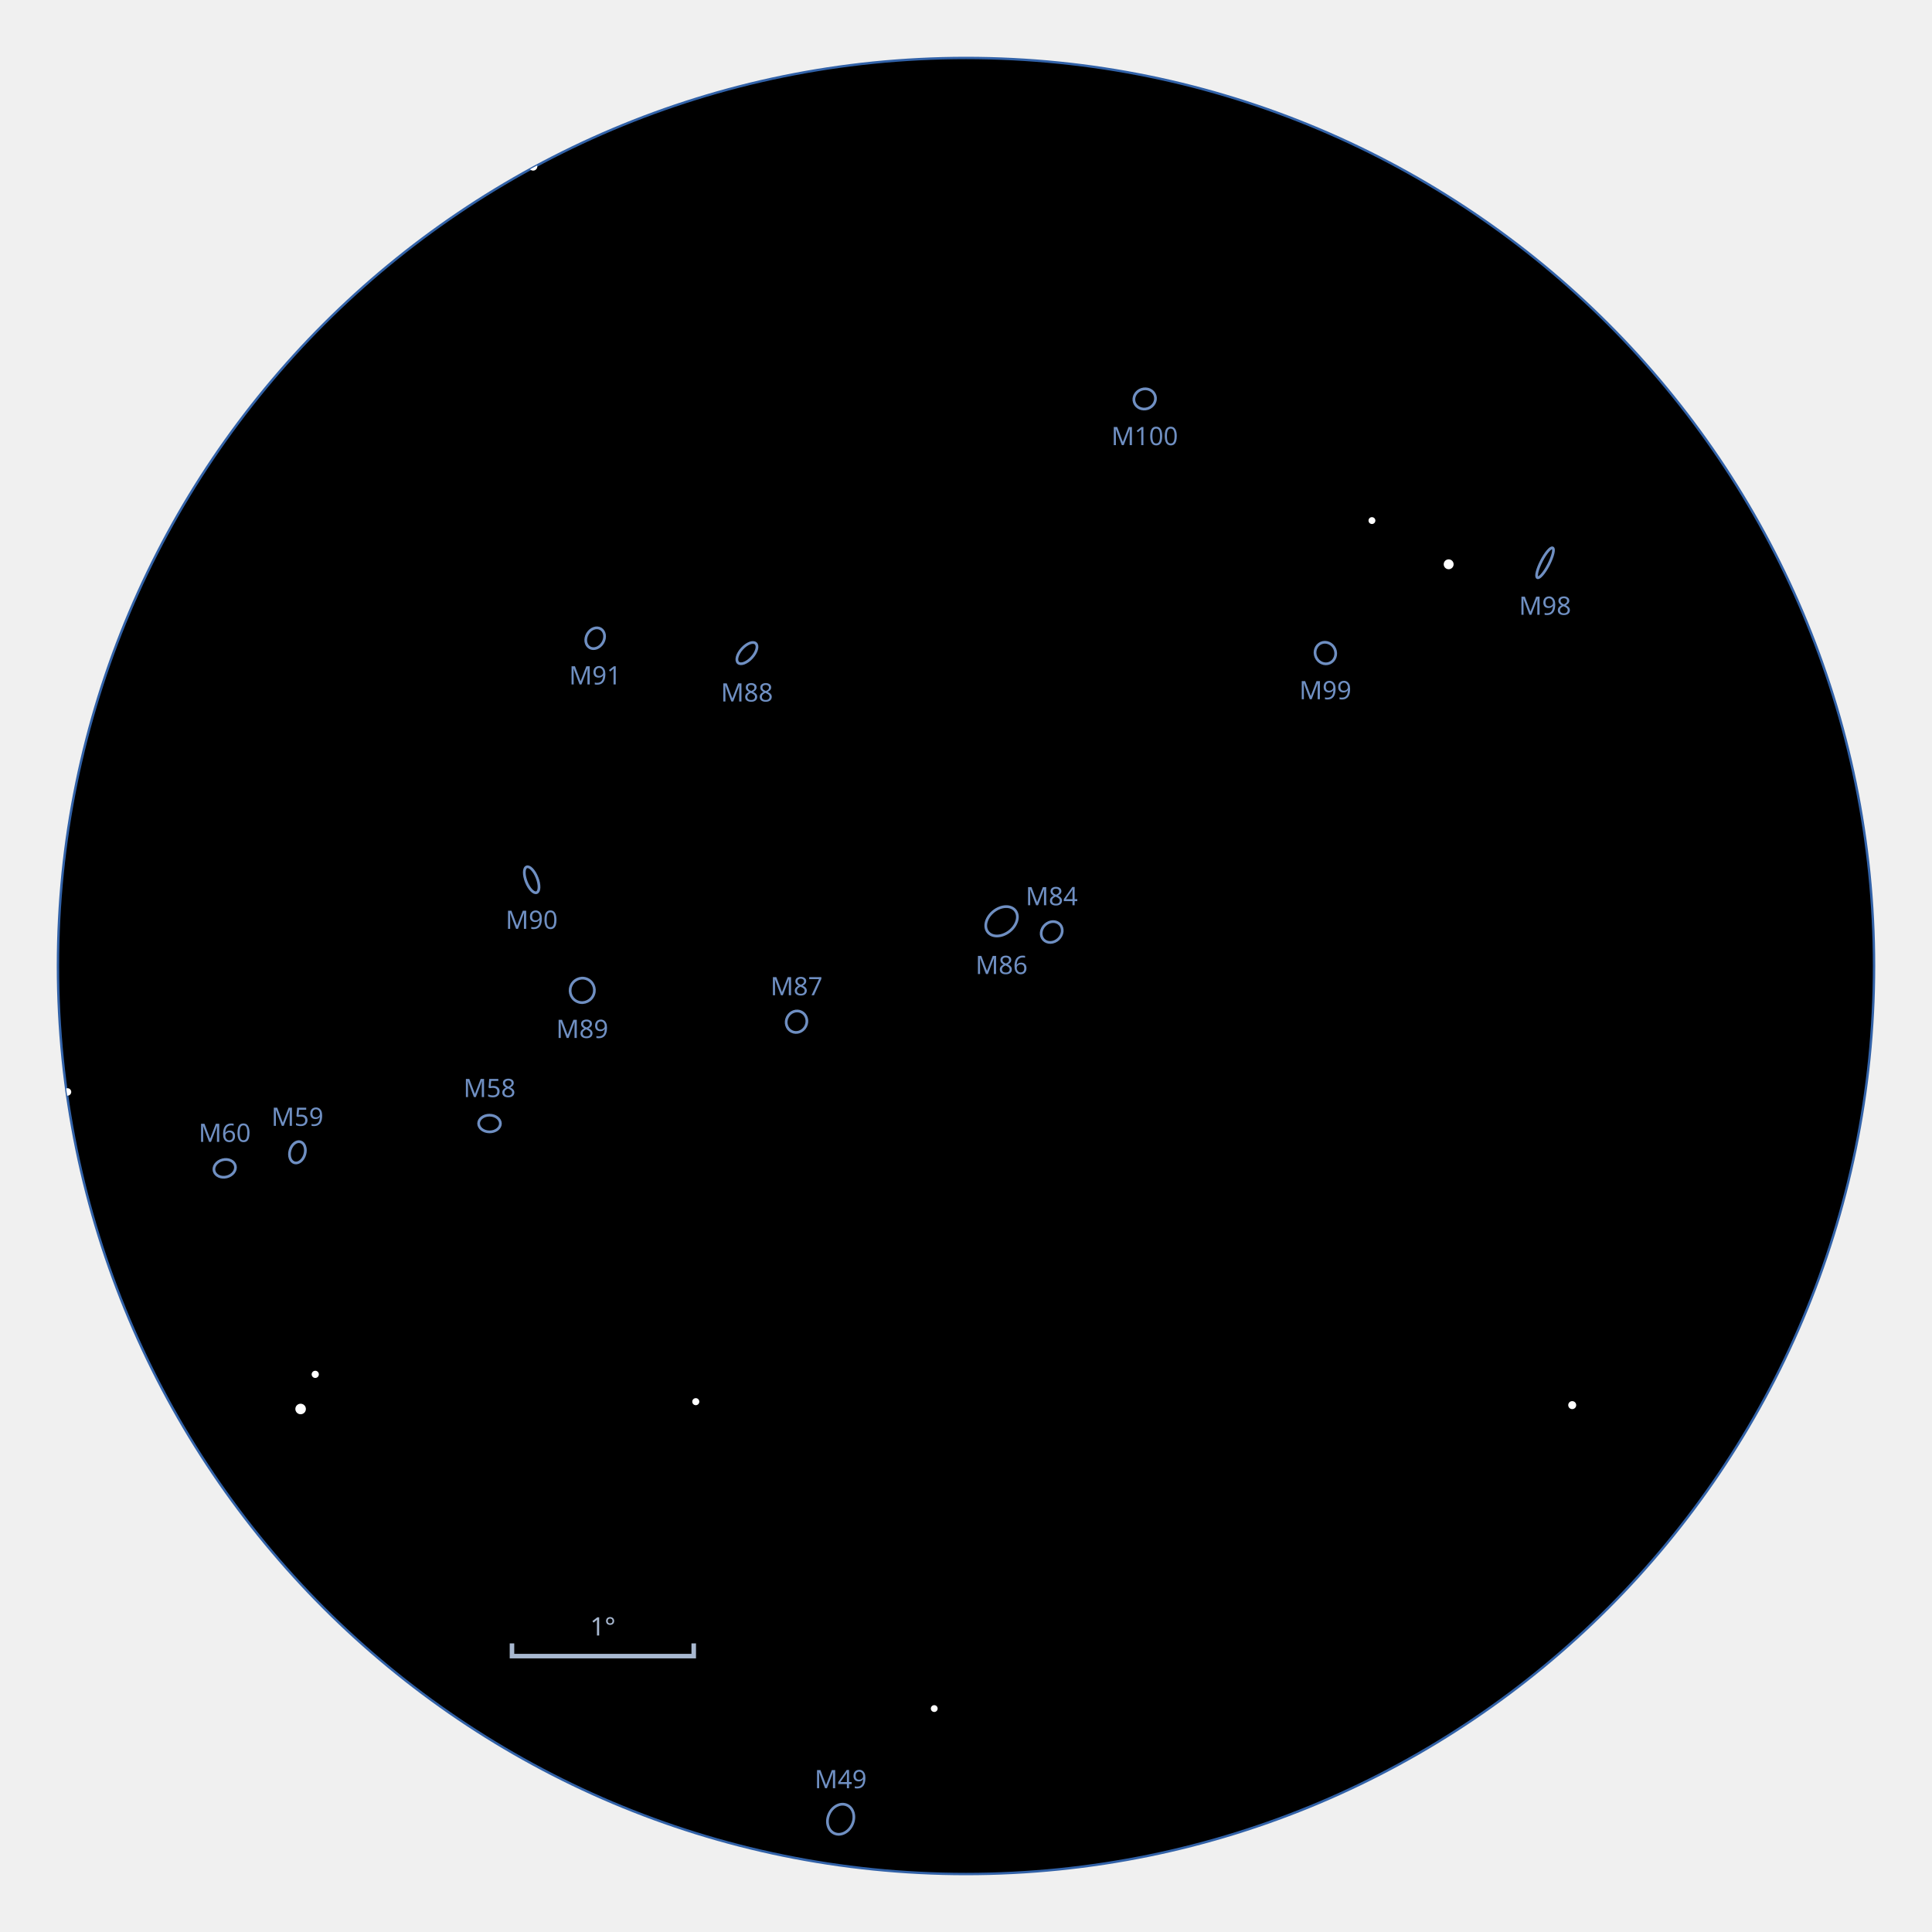
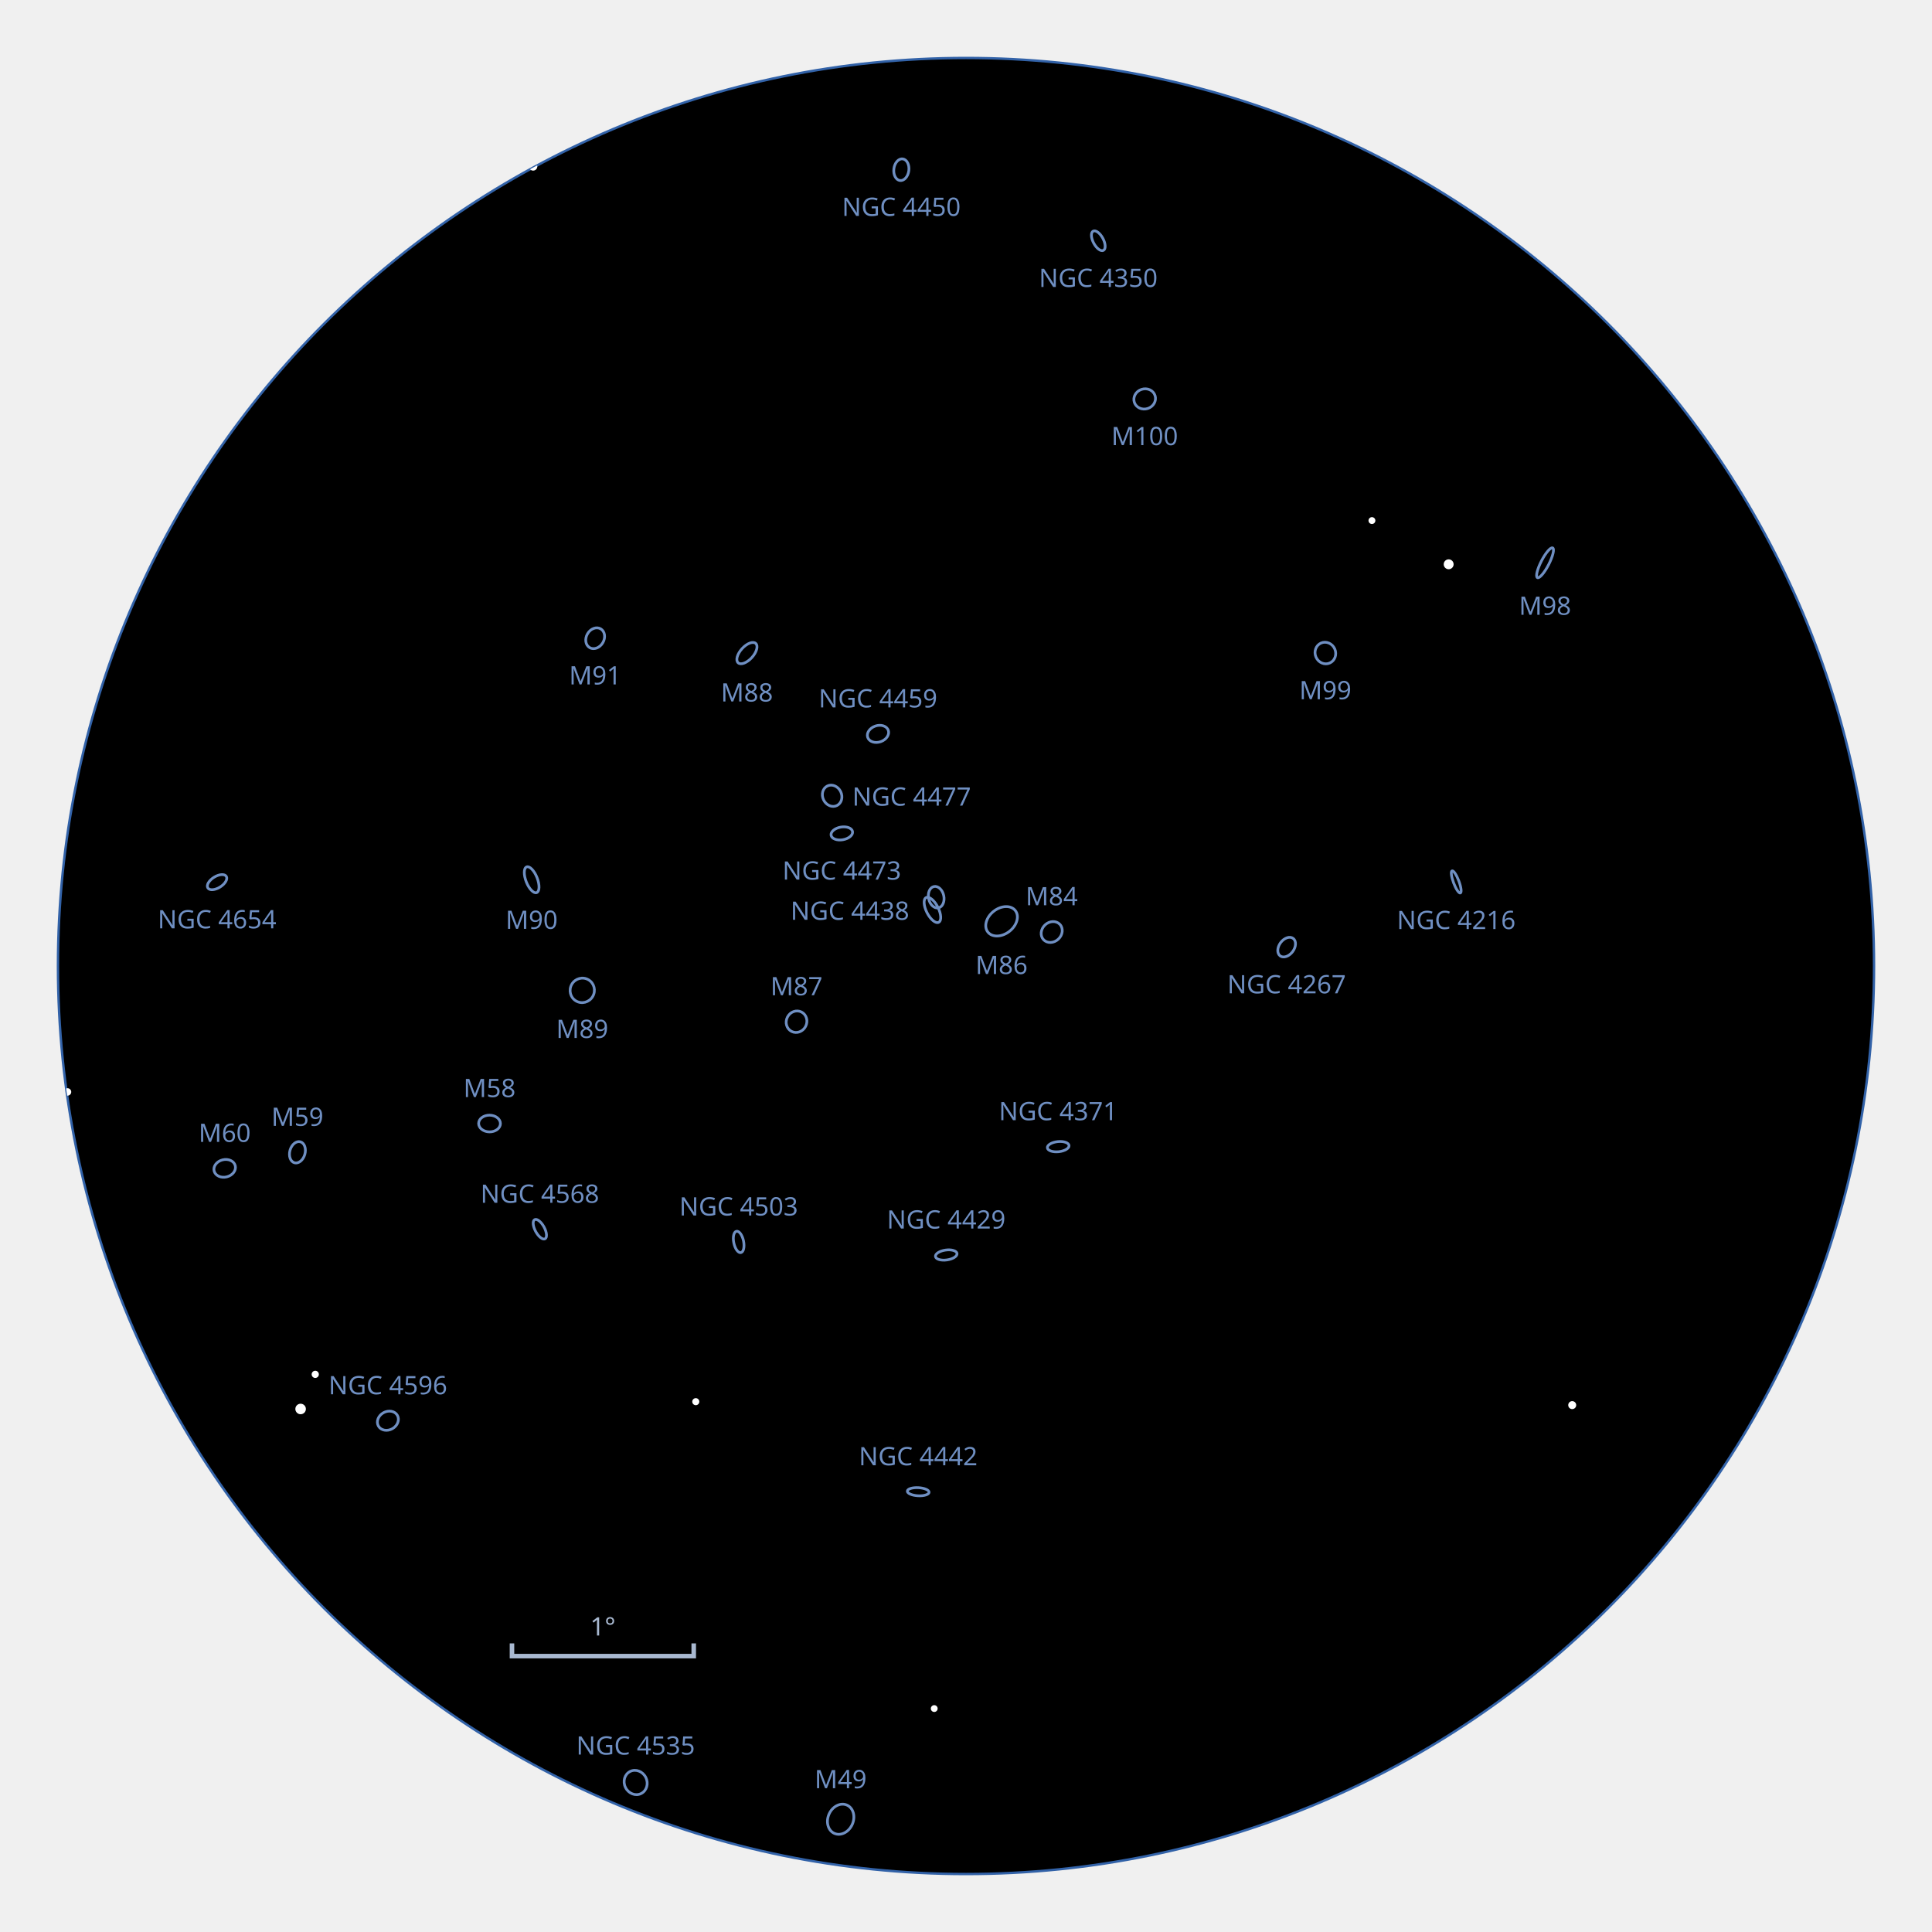
<svg xmlns="http://www.w3.org/2000/svg" viewBox="0 0 800 800" width="800" height="800">
  <circle cx="400.0" cy="400.0" r="376.0" fill="#000000" stroke="#3262a8" stroke-width="1" />
  <defs>
    <clipPath id="sky-400_0-400_0-376_0">
      <circle cx="400.0" cy="400.0" r="376.0" />
    </clipPath>
  </defs>
  <g clip-path="url(#sky-400_0-400_0-376_0)">
    <circle cx="651.02" cy="581.83" r="1.65" fill="#ffffff" />
    <circle cx="599.86" cy="233.66" r="2.05" fill="#ffffff" />
    <circle cx="568.09" cy="215.56" r="1.42" fill="#ffffff" />
    <circle cx="386.85" cy="707.48" r="1.41" fill="#ffffff" />
    <circle cx="288.11" cy="580.4" r="1.46" fill="#ffffff" />
    <circle cx="220.76" cy="68.92" r="1.73" fill="#ffffff" />
    <circle cx="130.54" cy="569.09" r="1.49" fill="#ffffff" />
    <circle cx="124.48" cy="583.43" r="2.18" fill="#ffffff" />
    <circle cx="27.96" cy="452.15" r="1.54" fill="#ffffff" />
    <g transform="rotate(114.14 348.1 753.31)" fill="none" stroke="#6f8fc2" stroke-width="1.13" stroke-linejoin="round">
      <ellipse cx="348.1" cy="753.31" rx="6.41" ry="5.26" />
    </g>
    <text x="348.1" y="736.37" font-size="10.53" font-family="sans-serif" text-anchor="middle" dominant-baseline="central" fill="#6f8fc2">
M49
</text>
    <g transform="rotate(165.89 93.04 483.79)" fill="none" stroke="#6f8fc2" stroke-width="1.13" stroke-linejoin="round">
      <ellipse cx="93.04" cy="483.79" rx="4.51" ry="3.63" />
    </g>
    <text x="93.04" y="468.75" font-size="10.53" font-family="sans-serif" text-anchor="middle" dominant-baseline="central" fill="#6f8fc2">
M60
</text>
    <g transform="rotate(141.97 414.73 381.49)" fill="none" stroke="#6f8fc2" stroke-width="1.13" stroke-linejoin="round">
      <ellipse cx="414.73" cy="381.49" rx="7.22" ry="5.28" />
    </g>
    <text x="414.73" y="399.24" font-size="10.53" font-family="sans-serif" text-anchor="middle" dominant-baseline="central" fill="#6f8fc2">
M86
</text>
    <g transform="rotate(117.22 329.83 423.07)" fill="none" stroke="#6f8fc2" stroke-width="1.13" stroke-linejoin="round">
      <ellipse cx="329.83" cy="423.07" rx="4.51" ry="4.23" />
    </g>
    <text x="329.83" y="408.03" font-size="10.53" font-family="sans-serif" text-anchor="middle" dominant-baseline="central" fill="#6f8fc2">
M87
</text>
    <g transform="rotate(161.77 473.99 165.19)" fill="none" stroke="#6f8fc2" stroke-width="1.13" stroke-linejoin="round">
      <ellipse cx="473.99" cy="165.19" rx="4.51" ry="4.16" />
    </g>
    <text x="473.99" y="180.23" font-size="10.53" font-family="sans-serif" text-anchor="middle" dominant-baseline="central" fill="#6f8fc2">
M100
</text>
    <g transform="rotate(-111.43 220.15 364.29)" fill="none" stroke="#6f8fc2" stroke-width="1.13" stroke-linejoin="round">
      <ellipse cx="220.15" cy="364.29" rx="5.71" ry="2.39" />
    </g>
    <text x="220.15" y="380.53" font-size="10.53" font-family="sans-serif" text-anchor="middle" dominant-baseline="central" fill="#6f8fc2">
M90
</text>
    <g transform="rotate(105.81 123.16 477.14)" fill="none" stroke="#6f8fc2" stroke-width="1.13" stroke-linejoin="round">
      <ellipse cx="123.16" cy="477.14" rx="4.51" ry="3.18" />
    </g>
    <text x="123.16" y="462.1" font-size="10.53" font-family="sans-serif" text-anchor="middle" dominant-baseline="central" fill="#6f8fc2">
M59
</text>
    <g transform="rotate(136.91 435.49 385.93)" fill="none" stroke="#6f8fc2" stroke-width="1.13" stroke-linejoin="round">
      <ellipse cx="435.49" cy="385.93" rx="4.64" ry="4.03" />
    </g>
    <text x="435.49" y="370.76" font-size="10.53" font-family="sans-serif" text-anchor="middle" dominant-baseline="central" fill="#6f8fc2">
M84
</text>
    <g transform="rotate(-113.46 548.81 270.41)" fill="none" stroke="#6f8fc2" stroke-width="1.13" stroke-linejoin="round">
      <ellipse cx="548.81" cy="270.41" rx="4.51" ry="4.24" />
    </g>
    <text x="548.81" y="285.45" font-size="10.53" font-family="sans-serif" text-anchor="middle" dominant-baseline="central" fill="#6f8fc2">
M99
</text>
+     <g transform="rotate(-116.65 263.21 738.09)" fill="none" stroke="#6f8fc2" stroke-width="1.13" stroke-linejoin="round">
+       <ellipse cx="263.21" cy="738.09" rx="5.11" ry="4.69" />
+     </g>
+     <text x="263.21" y="722.45" font-size="10.53" font-family="sans-serif" text-anchor="middle" dominant-baseline="central" fill="#6f8fc2">
+ NGC 4535
+ </text>
+     <g transform="rotate(-110.6 602.99 365.19)" fill="none" stroke="#6f8fc2" stroke-width="1.13" stroke-linejoin="round">
+       <ellipse cx="602.99" cy="365.19" rx="4.9" ry="1.15" />
+     </g>
+     <text x="602.99" y="380.62" font-size="10.53" font-family="sans-serif" text-anchor="middle" dominant-baseline="central" fill="#6f8fc2">
+ NGC 4216
+ </text>
    <g transform="rotate(120.49 241.1 410.09)" fill="none" stroke="#6f8fc2" stroke-width="1.13" stroke-linejoin="round">
      <ellipse cx="241.1" cy="410.09" rx="5.09" ry="5.01" />
    </g>
    <text x="241.1" y="425.71" font-size="10.53" font-family="sans-serif" text-anchor="middle" dominant-baseline="central" fill="#6f8fc2">
M89
</text>
+     <g transform="rotate(172.04 391.82 519.67)" fill="none" stroke="#6f8fc2" stroke-width="1.13" stroke-linejoin="round">
+       <ellipse cx="391.82" cy="519.67" rx="4.51" ry="2.06" />
+     </g>
+     <text x="391.82" y="504.63" font-size="10.53" font-family="sans-serif" text-anchor="middle" dominant-baseline="central" fill="#6f8fc2">
+ NGC 4429
+ </text>
+     <g transform="rotate(170.18 348.58 345.1)" fill="none" stroke="#6f8fc2" stroke-width="1.13" stroke-linejoin="round">
+       <ellipse cx="348.58" cy="345.1" rx="4.51" ry="2.65" />
+     </g>
+     <text x="348.58" y="360.14" font-size="10.53" font-family="sans-serif" text-anchor="middle" dominant-baseline="central" fill="#6f8fc2">
+ NGC 4473
+ </text>
+     <g transform="rotate(161.13 363.56 303.88)" fill="none" stroke="#6f8fc2" stroke-width="1.13" stroke-linejoin="round">
+       <ellipse cx="363.56" cy="303.88" rx="4.51" ry="3.42" />
+     </g>
+     <text x="363.56" y="288.84" font-size="10.53" font-family="sans-serif" text-anchor="middle" dominant-baseline="central" fill="#6f8fc2">
+ NGC 4459
+ </text>
    <g transform="rotate(-179.41 202.7 465.23)" fill="none" stroke="#6f8fc2" stroke-width="1.13" stroke-linejoin="round">
      <ellipse cx="202.7" cy="465.23" rx="4.51" ry="3.46" />
    </g>
    <text x="202.7" y="450.19" font-size="10.53" font-family="sans-serif" text-anchor="middle" dominant-baseline="central" fill="#6f8fc2">
M58
</text>
+     <g transform="rotate(-115.81 344.57 329.51)" fill="none" stroke="#6f8fc2" stroke-width="1.13" stroke-linejoin="round">
+       <ellipse cx="344.57" cy="329.51" rx="4.51" ry="3.93" />
+     </g>
+     <text x="377.51" y="329.51" font-size="10.53" font-family="sans-serif" text-anchor="middle" dominant-baseline="central" fill="#6f8fc2">
+ NGC 4477
+ </text>
    <g transform="rotate(132.31 309.29 270.44)" fill="none" stroke="#6f8fc2" stroke-width="1.13" stroke-linejoin="round">
      <ellipse cx="309.29" cy="270.44" rx="5.42" ry="2.74" />
    </g>
    <text x="309.29" y="286.39" font-size="10.53" font-family="sans-serif" text-anchor="middle" dominant-baseline="central" fill="#6f8fc2">
M88
</text>
+     <g transform="rotate(150.66 160.62 588.29)" fill="none" stroke="#6f8fc2" stroke-width="1.13" stroke-linejoin="round">
+       <ellipse cx="160.62" cy="588.29" rx="4.51" ry="3.79" />
+     </g>
+     <text x="160.62" y="573.25" font-size="10.53" font-family="sans-serif" text-anchor="middle" dominant-baseline="central" fill="#6f8fc2">
+ NGC 4596
+ </text>
+     <g transform="rotate(147.96 89.88 365.28)" fill="none" stroke="#6f8fc2" stroke-width="1.13" stroke-linejoin="round">
+       <ellipse cx="89.88" cy="365.28" rx="4.51" ry="2.38" />
+     </g>
+     <text x="89.88" y="380.32" font-size="10.53" font-family="sans-serif" text-anchor="middle" dominant-baseline="central" fill="#6f8fc2">
+ NGC 4654
+ </text>
+     <g transform="rotate(-176.93 380.21 617.69)" fill="none" stroke="#6f8fc2" stroke-width="1.13" stroke-linejoin="round">
+       <ellipse cx="380.21" cy="617.69" rx="4.51" ry="1.68" />
+     </g>
+     <text x="380.21" y="602.65" font-size="10.53" font-family="sans-serif" text-anchor="middle" dominant-baseline="central" fill="#6f8fc2">
+ NGC 4442
+ </text>
+     <g transform="rotate(-118.49 223.54 509.0)" fill="none" stroke="#6f8fc2" stroke-width="1.13" stroke-linejoin="round">
+       <ellipse cx="223.54" cy="509.0" rx="4.51" ry="1.96" />
+     </g>
+     <text x="223.54" y="493.96" font-size="10.53" font-family="sans-serif" text-anchor="middle" dominant-baseline="central" fill="#6f8fc2">
+ NGC 4568
+ </text>
+     <g transform="rotate(173.91 438.18 474.81)" fill="none" stroke="#6f8fc2" stroke-width="1.13" stroke-linejoin="round">
+       <ellipse cx="438.18" cy="474.81" rx="4.51" ry="2.1" />
+     </g>
+     <text x="438.18" y="459.77" font-size="10.53" font-family="sans-serif" text-anchor="middle" dominant-baseline="central" fill="#6f8fc2">
+ NGC 4371
+ </text>
    <g transform="rotate(117.23 639.77 233.04)" fill="none" stroke="#6f8fc2" stroke-width="1.13" stroke-linejoin="round">
      <ellipse cx="639.77" cy="233.04" rx="6.92" ry="1.67" />
    </g>
    <text x="639.77" y="250.49" font-size="10.53" font-family="sans-serif" text-anchor="middle" dominant-baseline="central" fill="#6f8fc2">
M98
</text>
+     <g transform="rotate(-118.18 454.78 99.69)" fill="none" stroke="#6f8fc2" stroke-width="1.13" stroke-linejoin="round">
+       <ellipse cx="454.78" cy="99.69" rx="4.51" ry="2.14" />
+     </g>
+     <text x="454.78" y="114.73" font-size="10.53" font-family="sans-serif" text-anchor="middle" dominant-baseline="central" fill="#6f8fc2">
+ NGC 4350
+ </text>
+     <g transform="rotate(97.11 373.23 70.27)" fill="none" stroke="#6f8fc2" stroke-width="1.13" stroke-linejoin="round">
+       <ellipse cx="373.23" cy="70.27" rx="4.51" ry="3.12" />
+     </g>
+     <text x="373.23" y="85.31" font-size="10.53" font-family="sans-serif" text-anchor="middle" dominant-baseline="central" fill="#6f8fc2">
+ NGC 4450
+ </text>
+     <g transform="rotate(126.62 532.77 392.19)" fill="none" stroke="#6f8fc2" stroke-width="1.13" stroke-linejoin="round">
+       <ellipse cx="532.77" cy="392.19" rx="4.51" ry="3.11" />
+     </g>
+     <text x="532.77" y="407.23" font-size="10.53" font-family="sans-serif" text-anchor="middle" dominant-baseline="central" fill="#6f8fc2">
+ NGC 4267
+ </text>
+     <g transform="rotate(-116.94 386.1 376.78)" fill="none" stroke="#6f8fc2" stroke-width="1.13" stroke-linejoin="round">
+       <ellipse cx="386.1" cy="376.78" rx="5.74" ry="2.52" />
+     </g>
+     <text x="351.93" y="376.78" font-size="10.53" font-family="sans-serif" text-anchor="middle" dominant-baseline="central" fill="#6f8fc2">
+ NGC 4438
+ </text>
    <g transform="rotate(120.51 246.45 264.28)" fill="none" stroke="#6f8fc2" stroke-width="1.13" stroke-linejoin="round">
      <ellipse cx="246.45" cy="264.28" rx="4.51" ry="3.67" />
    </g>
    <text x="246.45" y="279.32" font-size="10.53" font-family="sans-serif" text-anchor="middle" dominant-baseline="central" fill="#6f8fc2">
M91
+ </text>
+     <g transform="rotate(-101.95 387.66 371.51)" fill="none" stroke="#6f8fc2" stroke-width="1.13" stroke-linejoin="round">
+       <ellipse cx="387.66" cy="371.51" rx="4.51" ry="3.19" />
+     </g>
+     <g transform="rotate(-101.72 305.87 514.26)" fill="none" stroke="#6f8fc2" stroke-width="1.13" stroke-linejoin="round">
+       <ellipse cx="305.87" cy="514.26" rx="4.51" ry="2.05" />
+     </g>
+     <text x="305.87" y="499.22" font-size="10.53" font-family="sans-serif" text-anchor="middle" dominant-baseline="central" fill="#6f8fc2">
+ NGC 4503
</text>
    <polyline points="212.0,680.5 212.0,685.76 287.26,685.76 287.26,680.5" fill="none" stroke="#a8b8d0" stroke-width="1.88" />
    <text x="249.63" y="673.13" font-size="10.53" font-family="sans-serif" text-anchor="middle" dominant-baseline="central" fill="#a8b8d0">
1°
</text>
  </g>
</svg>
